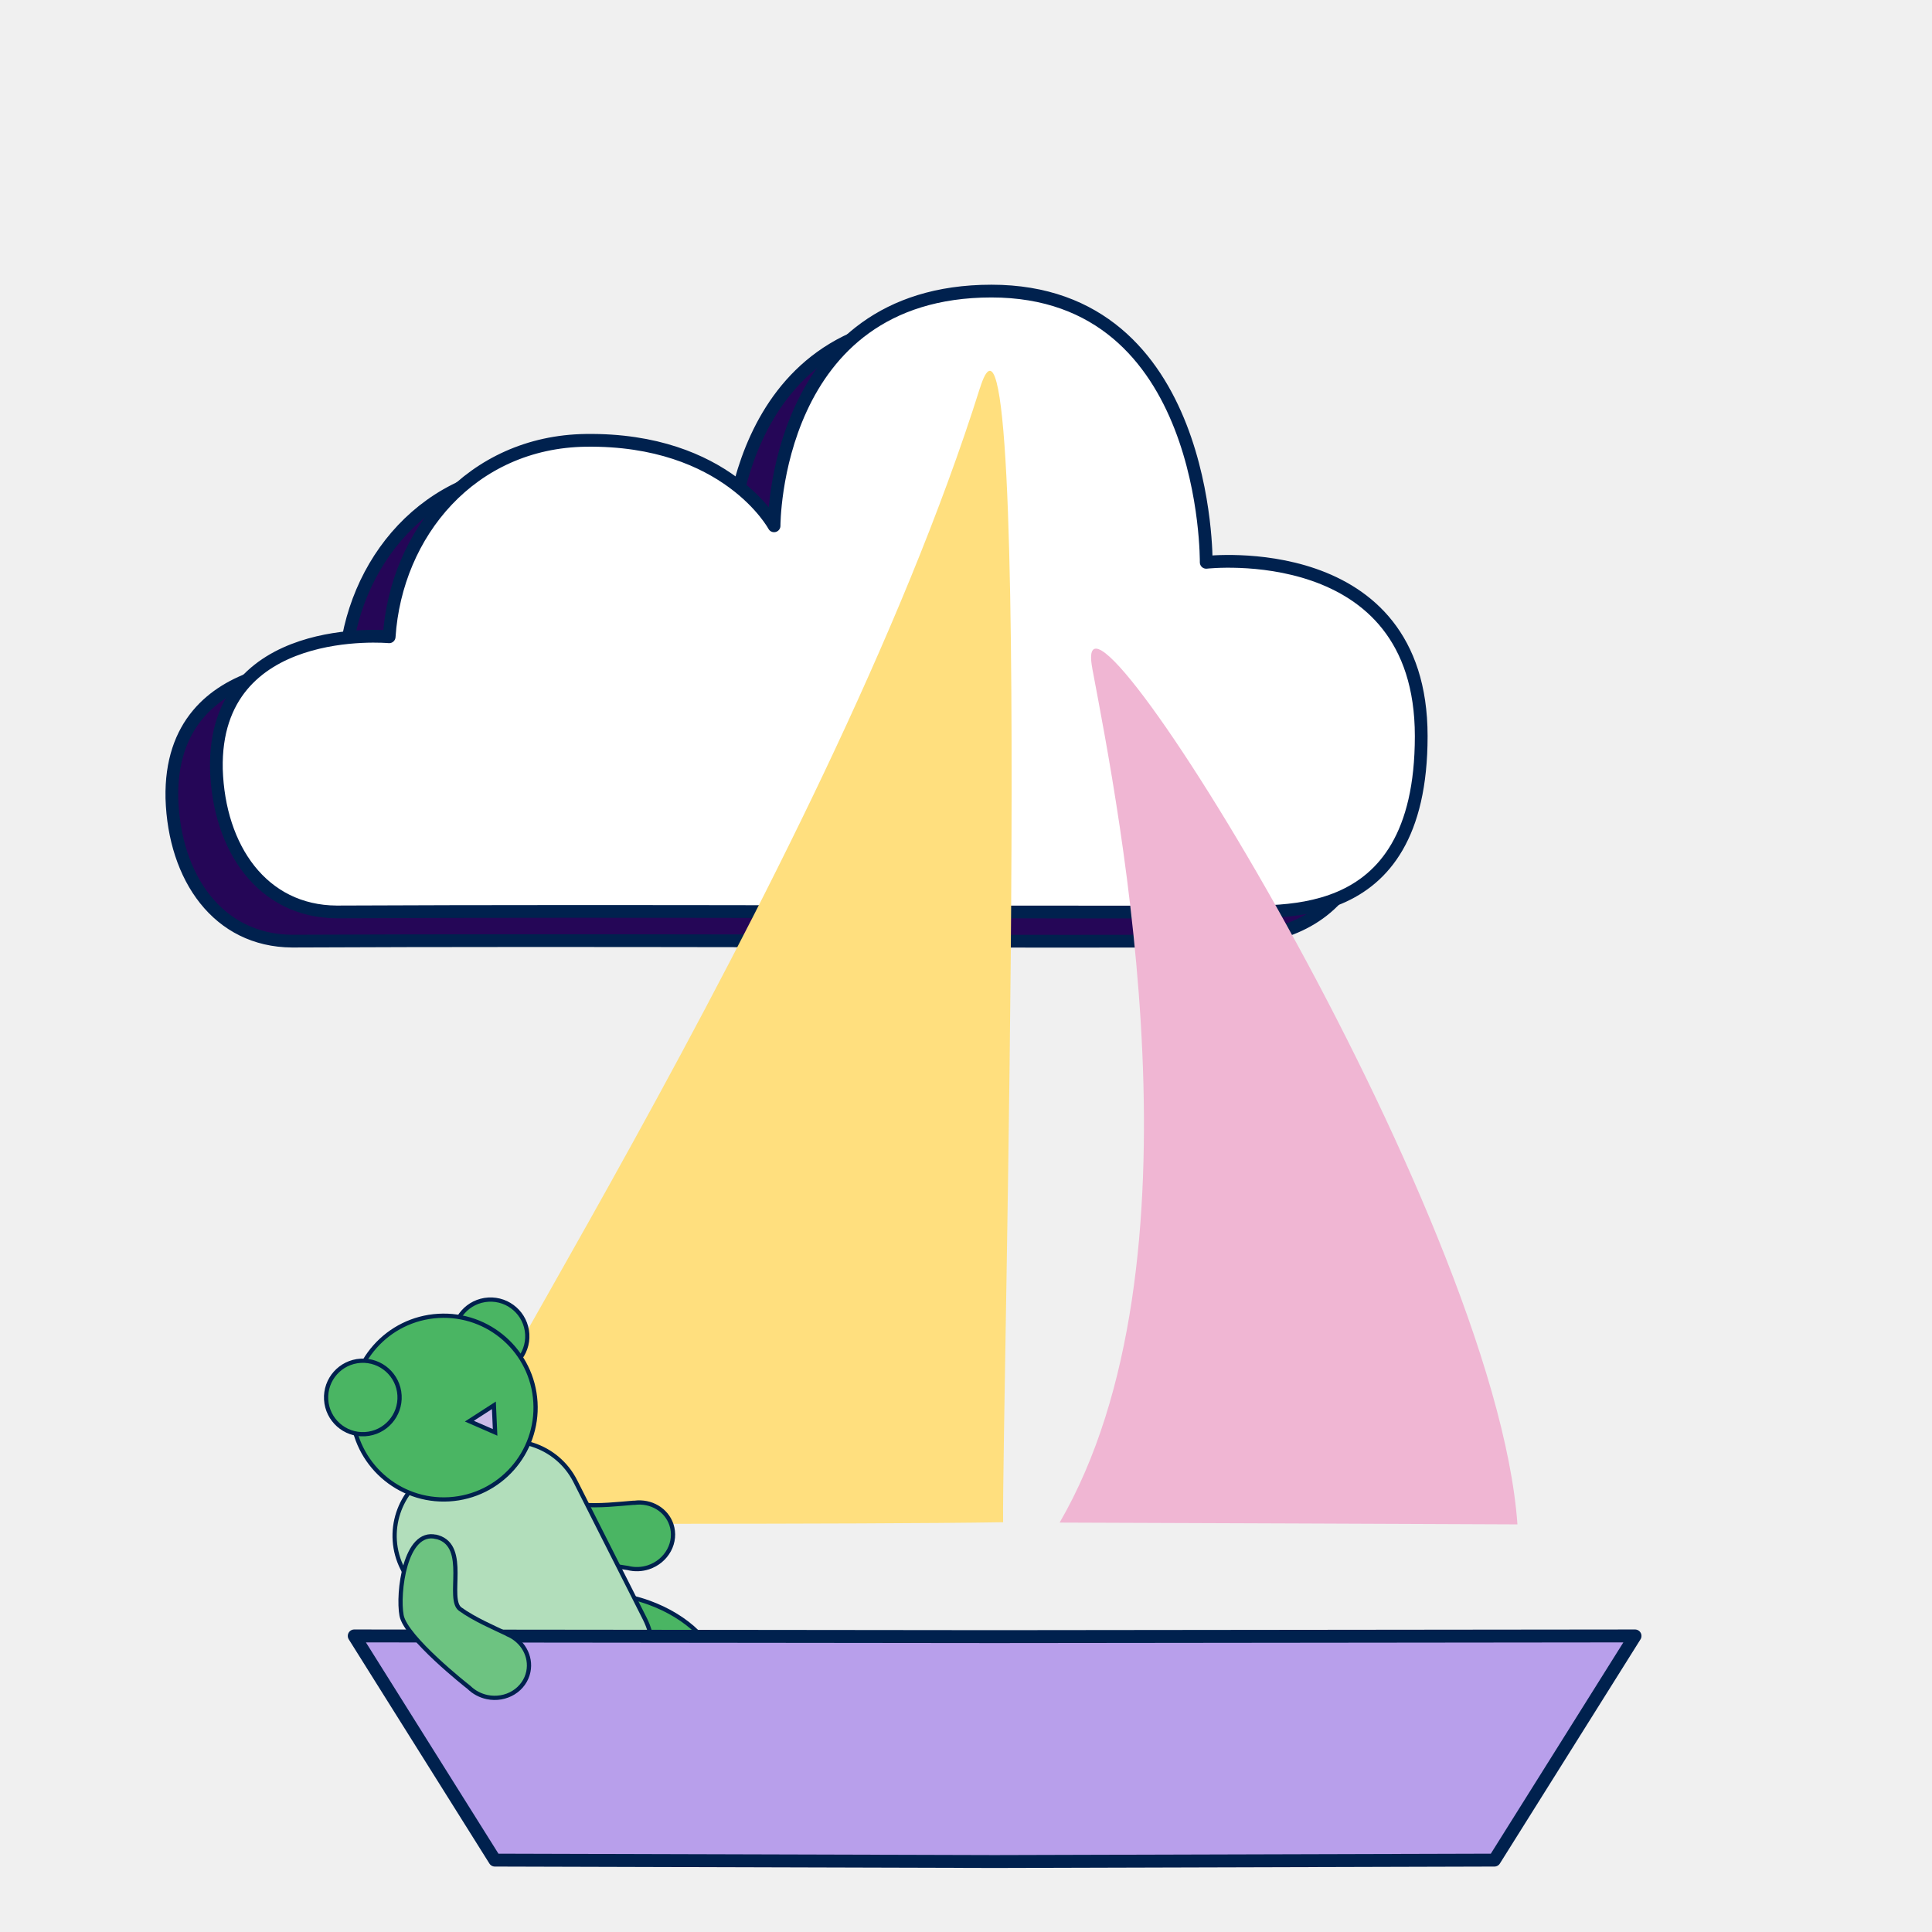
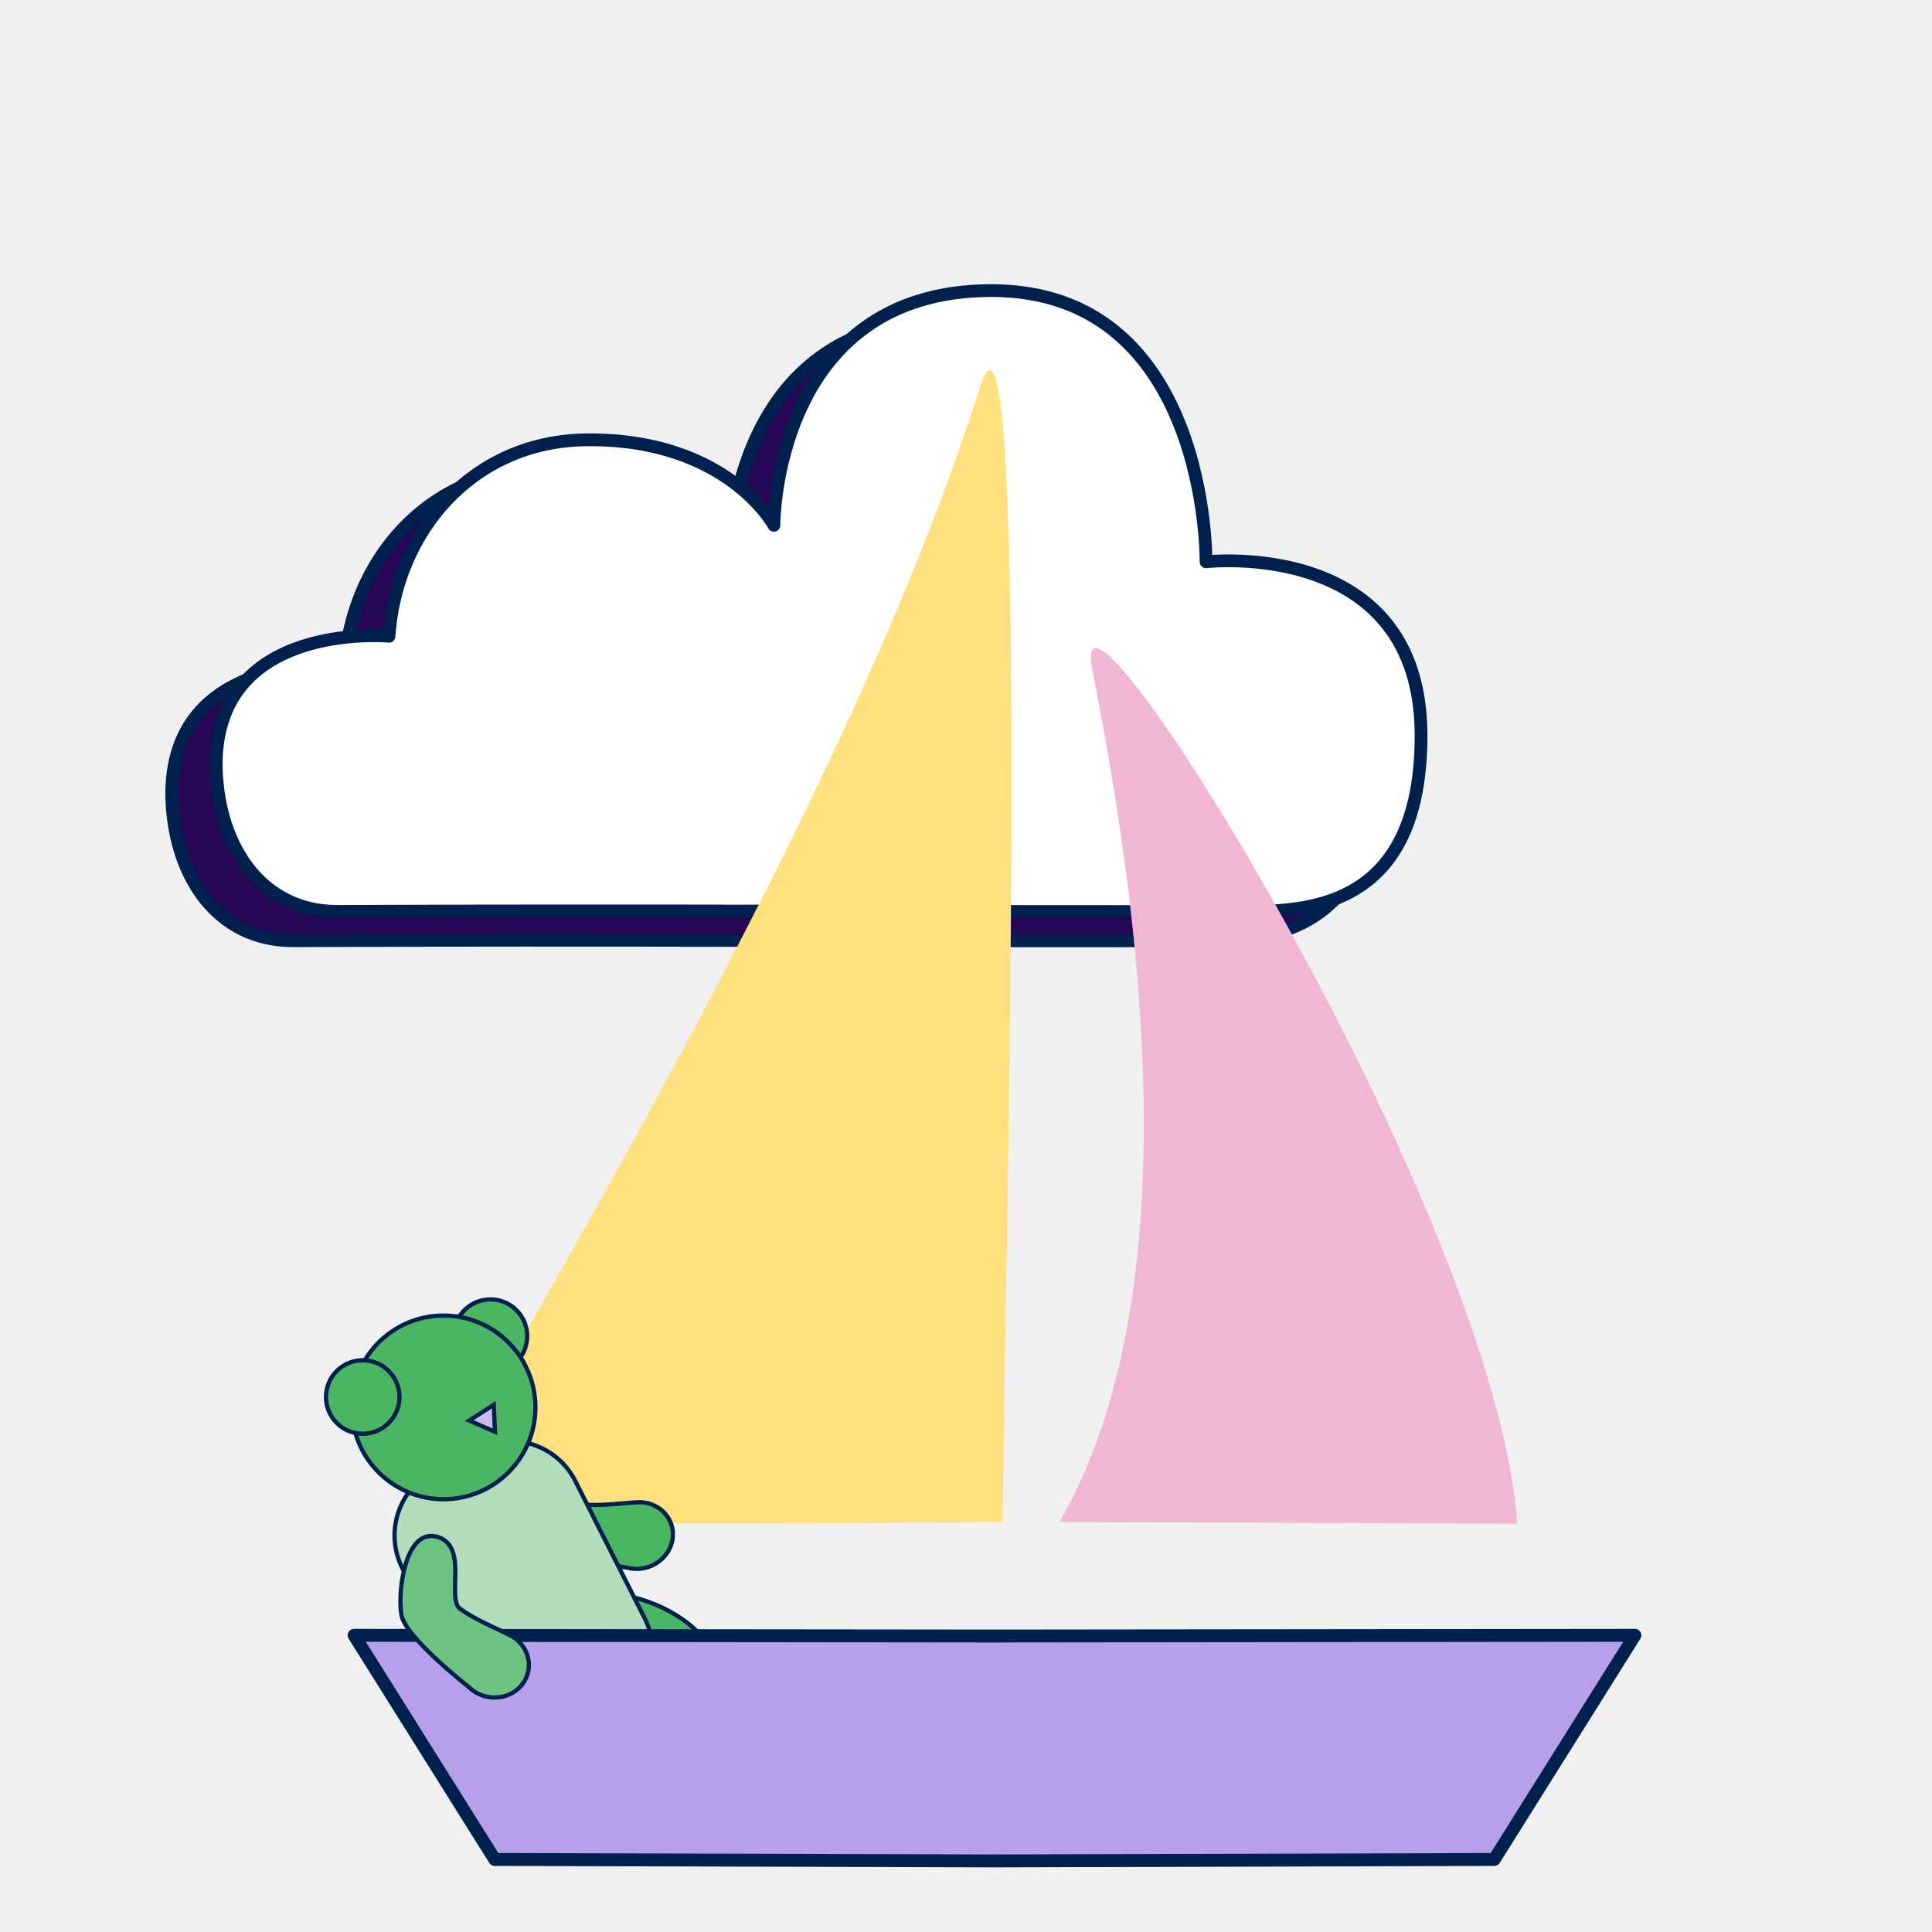
- <svg xmlns="http://www.w3.org/2000/svg" id="svg1454" version="1.1" viewBox="0 0 39.688 39.688" height="39.688mm" width="39.688mm">
-   <defs id="defs1450">
-     <filter id="filter8750-3" style="color-interpolation-filters:sRGB">
-       <feTurbulence id="feTurbulence8734-6" result="turbulence" seed="241" numOctaves="1" baseFrequency="2.585 2.57" type="fractalNoise" />
-       <feComposite id="feComposite8736-4" result="composite1" operator="in" in2="turbulence" in="SourceGraphic" />
-       <feColorMatrix id="feColorMatrix8738-7" result="color" values="1 0 0 0 0 0 1 0 0 0 0 0 1 0 0 0 0 0 9.263 -0.678 " />
-       <feFlood id="feFlood8740-9" result="flood" flood-color="rgb(255,255,255)" flood-opacity="0.376" />
-       <feMerge id="feMerge8746-7" result="merge">
-         <feMergeNode id="feMergeNode8742-2" in="flood" />
-         <feMergeNode id="feMergeNode8744-2" in="color" />
-       </feMerge>
-       <feComposite id="feComposite8748-1" result="composite2" operator="in" in2="SourceGraphic" />
-     </filter>
-   </defs>
-   <g transform="translate(-40.42362,-163.4495)" id="layer2">
-     <rect ry="0" y="163.449" x="40.424" height="39.688" width="39.688" id="rect1764" style="fill:none;fill-rule:evenodd;stroke-width:0.394;stroke-linejoin:round" />
-     <rect style="fill:none;fill-rule:evenodd;stroke-width:0.394;stroke-linejoin:round" id="rect1766" width="39.688" height="39.688" x="100.777" y="166.566" ry="0" />
-     <rect style="fill:none;fill-rule:evenodd;stroke-width:0.394;stroke-linejoin:round" id="rect1768" width="39.688" height="39.688" x="40.424" y="217.826" ry="0" />
-     <rect ry="0" y="218.391" x="100.777" height="39.688" width="39.688" id="rect1770" style="fill:none;fill-rule:evenodd;stroke:none;stroke-width:0.394;stroke-linejoin:round" />
+ <svg xmlns="http://www.w3.org/2000/svg" width="39.688mm" height="39.688mm" version="1.1" viewBox="0 0 39.688 39.688">
+   <g transform="translate(-40.424 -163.45)" fill="none">
+     <g stroke-linejoin="round" stroke-width=".394">
+       <rect x="40.424" y="163.45" width="39.688" height="39.688" ry="0" />
+       <rect x="100.78" y="166.57" width="39.688" height="39.688" ry="0" />
+       <rect x="40.424" y="217.83" width="39.688" height="39.688" ry="0" />
+     </g>
+     <rect x="100.78" y="218.39" width="39.688" height="39.688" ry="0" />
  </g>
-   <g transform="translate(-40.42362,-163.4495)" id="layer1">
-     <g transform="matrix(0.9531083,0,0,0.9531083,6.996536,119.7744)" id="g1847">
-       <rect style="display:inline;opacity:0.519;fill:none;fill-opacity:0.995;fill-rule:evenodd;stroke:none;stroke-width:0.109;stroke-linecap:round;stroke-linejoin:round;stroke-miterlimit:4;stroke-dasharray:none;stroke-opacity:1" id="rect3621" width="42.224" height="36.933" x="35.077" y="105.229" ry="0.236" />
-       <path style="fill:#c8a9fa;stroke:#00214e;stroke-width:0.19;stroke-linecap:round;stroke-linejoin:round;stroke-miterlimit:4;stroke-dasharray:none" d="M 41.908,115.801 H 72.214 V 134.131 H 41.908 Z" id="path861" />
-       <path d="m 43.351,119.133 v -1.666 0 h 27.42 v 1.666" style="fill:#ffffff;fill-opacity:1;stroke:#00214e;stroke-width:0.19;stroke-linecap:round;stroke-linejoin:round;stroke-miterlimit:4;stroke-dasharray:none" id="path863" />
-       <path d="m 70.771,119.133 v 13.331 H 43.351 V 119.133" style="fill:#f0b6d3;fill-opacity:1;stroke:#00214e;stroke-width:0.19;stroke-linecap:round;stroke-linejoin:round;stroke-miterlimit:4;stroke-dasharray:none" id="path3592" />
-       <circle r="0.343" style="fill:#3a2264;fill-opacity:1;stroke:#00214e;stroke-width:0.095;stroke-linecap:round;stroke-linejoin:round;stroke-miterlimit:4;stroke-dasharray:none" id="path1032" cx="67.647" cy="118.2" />
-       <circle r="0.343" cy="118.197" cx="68.784" id="circle1034" style="fill:#3a2264;fill-opacity:1;stroke:#00214e;stroke-width:0.095;stroke-linecap:round;stroke-linejoin:round;stroke-miterlimit:4;stroke-dasharray:none" />
-       <circle r="0.343" style="fill:#dc3545;fill-opacity:1;stroke:#00214e;stroke-width:0.095;stroke-linecap:round;stroke-linejoin:round;stroke-miterlimit:4;stroke-dasharray:none" id="circle1036" cx="69.92" cy="118.202" />
-       <path style="fill:#b2dfbc;fill-opacity:0.995;stroke:#00214e;stroke-width:0.095;stroke-linejoin:round;stroke-miterlimit:4;stroke-dasharray:none;stroke-dashoffset:0;stroke-opacity:1;stop-color:#000000" d="m 38.907,113.497 c 0,0 0.455,1.12 1.442,1.442 0,0 -1.182,0.576 -1.442,1.442 0,0 -0.334,-1.055 -1.442,-1.442 0,0 1.127,-0.364 1.442,-1.442 z" id="path2348" />
-       <rect style="fill:#250657;fill-opacity:1;fill-rule:evenodd;stroke:none;stroke-width:0.095;stroke-linecap:round;stroke-linejoin:round;stroke-miterlimit:4;stroke-dasharray:none;stroke-opacity:1" id="rect3503" width="15.07" height="9.314" x="49.232" y="121.314" ry="0.606" />
-       <rect ry="0.606" y="120.931" x="49.591" height="9.314" width="15.07" id="rect3501" style="fill:#ffffff;fill-opacity:1;fill-rule:evenodd;stroke:#000000;stroke-width:0.19;stroke-linecap:round;stroke-linejoin:round;stroke-miterlimit:4;stroke-dasharray:none;stroke-opacity:1" />
-       <text xml:space="preserve" style="font-style:normal;font-variant:normal;font-weight:bold;font-stretch:normal;font-size:2.525px;line-height:1.25;font-family:Inter;-inkscape-font-specification:'Inter Bold';letter-spacing:0px;word-spacing:0px;fill:#00214e;fill-opacity:1;stroke:none;stroke-width:0.095;stroke-miterlimit:4;stroke-dasharray:none" x="54.358" y="126.007" id="text3499">
-         <tspan id="tspan3497" style="font-style:normal;font-variant:normal;font-weight:bold;font-stretch:normal;font-family:Inter;-inkscape-font-specification:'Inter Bold';fill:#00214e;fill-opacity:1;stroke-width:0.095;stroke-miterlimit:4;stroke-dasharray:none" x="54.358" y="126.007">(^_^)</tspan>
-       </text>
-       <circle cy="121.78" cx="63.65" id="circle3505" style="fill:#dc3545;fill-opacity:1;stroke:#00214e;stroke-width:0.095;stroke-linecap:round;stroke-linejoin:round;stroke-miterlimit:4;stroke-dasharray:none" r="0.343" />
-       <path id="path3509" d="m 49.686,122.889 14.919,-1e-5" style="fill:#c8a9fa;fill-opacity:1;stroke:#00214e;stroke-width:0.19;stroke-linecap:round;stroke-linejoin:round;stroke-miterlimit:4;stroke-dasharray:none" />
-       <g transform="matrix(0.5961191,0,0,0.5961191,-52.9386,55.43522)" id="g3604">
-         <rect style="fill:none;fill-opacity:1;fill-rule:evenodd;stroke:#00214e;stroke-width:0.265;stroke-linecap:round;stroke-linejoin:round;stroke-miterlimit:4;stroke-dasharray:none;stroke-opacity:1" id="rect3487" width="6.464" height="2.155" x="176.438" y="121.867" ry="0.853" />
-         <text xml:space="preserve" style="font-style:normal;font-variant:normal;font-weight:normal;font-stretch:normal;font-size:1.882px;line-height:1.25;font-family:Inter;-inkscape-font-specification:Inter;letter-spacing:0px;word-spacing:0px;white-space:pre;inline-size:0;fill:#250657;fill-opacity:1;stroke:none;stroke-width:0.132;stroke-miterlimit:4;stroke-dasharray:none" x="179.064" y="123.316" id="text3513">
-           <tspan id="tspan3511" style="font-style:normal;font-variant:normal;font-weight:800;font-stretch:normal;font-size:1.882px;font-family:Inter;-inkscape-font-specification:'Inter Ultra-Bold';fill:#250657;stroke-width:0.132;stroke-miterlimit:4;stroke-dasharray:none" x="179.064" y="123.316">y</tspan>
-         </text>
+   <g transform="translate(-40.424 -163.45)">
+     <g transform="matrix(1.0002 0 0 1.0002 .24024 -1.4463)">
+       <rect x="39.161" y="166.17" width="42.224" height="36.933" ry=".236" fill="none" opacity=".519" />
+       <g transform="matrix(.98788 0 0 .98788 61.919 -32.428)" stroke="#00214e" stroke-linecap="round" stroke-linejoin="round" stroke-width=".265">
+         <path d="m2.361 219.27c1.141-0.047 4.248 0.473 4.248-3.655 0-4.129-4.47-3.613-4.47-3.613 0-1e-3 0.064-5.64-4.466-5.639-4.531 2e-3 -4.518 4.88-4.518 4.88s-0.975-1.816-3.912-1.777c-2.382 0.032-3.947 1.931-4.09 4.084-8.25e-4 -1e-4 -3.658-0.342-3.592 2.752 0.051 1.649 0.958 2.958 2.499 2.968 6.335-0.029 12.856 0.012 18.301 2.3e-4z" fill="#250657" />
+         <path d="m3.286 218.66c1.141-0.047 4.248 0.473 4.248-3.655 0-4.129-4.47-3.613-4.47-3.613 0-1e-3 0.064-5.64-4.466-5.639-4.531 2e-3 -4.518 4.88-4.518 4.88s-0.975-1.816-3.912-1.777c-2.382 0.032-3.947 1.931-4.09 4.084-8.25e-4 -1e-4 -3.658-0.342-3.592 2.752 0.051 1.649 0.958 2.958 2.499 2.968 6.335-0.029 12.856 0.012 18.301 2.3e-4z" fill="#fff" />
      </g>
-       <g transform="matrix(0.5963435,0,0,0.5849856,-51.80277,56.82379)" id="g3609">
-         <rect ry="0.853" y="121.803" x="184.708" height="2.155" width="6.464" id="rect3489" style="fill:none;fill-opacity:1;fill-rule:evenodd;stroke:#00214e;stroke-width:0.265;stroke-linecap:round;stroke-linejoin:round;stroke-miterlimit:4;stroke-dasharray:none;stroke-opacity:1" />
-         <text id="text3580" y="123.316" x="187.595" style="font-style:normal;font-variant:normal;font-weight:normal;font-stretch:normal;font-size:1.882px;line-height:1.25;font-family:Inter;-inkscape-font-specification:Inter;letter-spacing:0px;word-spacing:0px;white-space:pre;inline-size:0;fill:#250657;fill-opacity:1;stroke:none;stroke-width:0.132;stroke-miterlimit:4;stroke-dasharray:none" xml:space="preserve">
-           <tspan y="123.316" x="187.595" style="font-style:normal;font-variant:normal;font-weight:800;font-stretch:normal;font-size:1.882px;font-family:Inter;-inkscape-font-specification:'Inter Ultra-Bold';fill:#250657;stroke-width:0.132;stroke-miterlimit:4;stroke-dasharray:none" id="tspan3578">n</tspan>
-         </text>
+       <g>
+         <path d="m60.3 172.82c-3.178 10.108-12.01 23.34-11.309 23.332 0.701-8e-3 8.907 0.012 11.784-0.035-0.026-2.334 0.642-26.847-0.474-23.297z" fill="#ffdf7e" fill-rule="evenodd" />
+         <g stroke="#00214e" stroke-width=".087">
+           <path d="m50.94 194.72c0.01-3e-3 0.02-6e-3 0.031-8e-3 0.648-0.15 0.788 1.011 1.137 1.048 0.349 0.037 0.8-0.016 1.076-0.038 0.006-5.2e-4 0.012-4e-5 0.018 8e-4a0.681 0.723 71.624 0 1 0.761 0.449 0.681 0.723 71.624 0 1-0.471 0.875 0.681 0.723 71.624 0 1-0.424 0.015c-0.044-6e-3 -1.634-0.236-1.936-0.587-0.301-0.351-0.824-1.565-0.191-1.754z" fill="#4ab563" stop-color="#000000" stroke-linecap="round" />
+           <path d="m52.109 197.63a1.843 1.075 19.935 0 1 1.393 0.136 1.843 1.075 19.935 0 1 1.403 1.371 0.868 1.713 8.441 0 1-0.003 1.255 0.868 1.713 8.441 0 1-0.178 0.58 1.062 0.559 11.267 0 1 0.794 0.779 1.062 0.559 11.267 0 1-1.236 0.266 1.062 0.559 11.267 0 1-0.608-0.289 0.868 1.713 8.441 0 1-0.451-1.815 1.843 1.075 19.935 0 1-0.454-0.127 1.843 1.075 19.935 0 1-1.367-1.639 1.843 1.075 19.935 0 1 0.706-0.518z" fill="#4ab563" stop-color="#000000" />
+           <rect transform="matrix(-.89249 .45107 .45105 .8925 0 0)" x="41.679" y="196.24" width="3.978" height="6.156" ry="1.496" fill="#b2debb" stop-color="#000000" />
+         </g>
      </g>
-       <g style="stroke-width:0.09;stroke-miterlimit:4;stroke-dasharray:none" transform="matrix(1.019855,-0.2732693,0.2732693,1.019855,-172.5865,36.32423)" id="g3588">
-         <path style="fill:#250657;fill-opacity:1;fill-rule:evenodd;stroke:#00214e;stroke-width:0.09;stroke-linecap:round;stroke-linejoin:round;stroke-miterlimit:4;stroke-dasharray:none;stroke-opacity:1" d="m 194.687,139.736 v 4.803 l 0.983,-0.873 0.263,1.295 0.538,-0.182 -0.226,-1.352 1.351,-0.186 z" id="path3582" />
-         <path id="path3584" d="m 194.401,139.813 v 4.803 l 0.983,-0.873 0.263,1.295 0.538,-0.182 -0.226,-1.352 1.351,-0.186 z" style="fill:#ffffff;fill-opacity:1;fill-rule:evenodd;stroke:#00214e;stroke-width:0.09;stroke-linecap:round;stroke-linejoin:round;stroke-miterlimit:4;stroke-dasharray:none;stroke-opacity:1" />
+       <g fill="#4ab563" stroke="#00214e" stroke-linecap="round" stroke-width=".087">
+         <path d="m49.495 192.35a0.755 0.755 0 0 0 0.798 0.709 0.755 0.755 0 0 0 0.709-0.798 0.755 0.755 0 0 0-0.798-0.709 0.755 0.755 0 0 0-0.709 0.798" stop-color="#000000" />
+         <path d="m47.403 193.88a1.887 1.887 0 0 0 1.994 1.772 1.887 1.887 0 0 0 1.772-1.994 1.887 1.887 0 0 0-1.994-1.772 1.887 1.887 0 0 0-1.772 1.994" stop-color="#000000" />
+         <path d="m46.872 193.6a0.755 0.755 0 0 0 0.798 0.709 0.755 0.755 0 0 0 0.709-0.798 0.755 0.755 0 0 0-0.798-0.709 0.755 0.755 0 0 0-0.709 0.798" stop-color="#000000" />
      </g>
-       <path id="path3590" d="m 43.351,119.166 27.42,-1e-5" style="fill:#c8a9fa;fill-opacity:1;stroke:#00214e;stroke-width:0.19;stroke-linecap:round;stroke-linejoin:round;stroke-miterlimit:4;stroke-dasharray:none" />
-       <path id="path2346" d="m 40.147,120.664 c 0,0 1.73,2.427 4.28,2.638 0,0 -2.508,2.055 -2.638,4.28 0,0 -1.403,-2.341 -4.28,-2.638 0,0 2.496,-1.516 2.638,-4.28 z" style="fill:#ffdf7e;fill-opacity:1;stroke:#00214e;stroke-width:0.095;stroke-linejoin:round;stroke-miterlimit:4;stroke-dasharray:none;stroke-dashoffset:0;stroke-opacity:1;stop-color:#000000" />
-       <path style="fill:#ffdf7e;fill-opacity:1;stroke:#00214e;stroke-width:0.095;stroke-linejoin:round;stroke-miterlimit:4;stroke-dasharray:none;stroke-dashoffset:0;stroke-opacity:1;stop-color:#000000" d="m 72.831,128.095 c 0,0 -0.122,2.497 1.448,3.961 0,0 -2.719,0.051 -3.961,1.448 0,0 0.292,-2.271 -1.448,-3.961 0,0 2.431,0.299 3.961,-1.448 z" id="path3595" />
-       <path id="path3597" d="m 74.95,125.062 c 0,0 0.455,1.12 1.442,1.442 0,0 -1.182,0.576 -1.442,1.442 0,0 -0.334,-1.055 -1.442,-1.442 0,0 1.127,-0.364 1.442,-1.442 z" style="fill:#b2dfbc;fill-opacity:0.995;stroke:#00214e;stroke-width:0.095;stroke-linejoin:round;stroke-miterlimit:4;stroke-dasharray:none;stroke-dashoffset:0;stroke-opacity:1;stop-color:#000000" />
-       <path id="path3599" d="m 36.297,119.15 c 0,0 0.656,0.774 1.527,0.773 0,0 -0.792,0.769 -0.773,1.527 0,0 -0.543,-0.754 -1.527,-0.773 0,0 0.803,-0.585 0.773,-1.527 z" style="fill:#f0b6d3;fill-opacity:0.995;stroke:#00214e;stroke-width:0.095;stroke-linejoin:round;stroke-miterlimit:4;stroke-dasharray:none;stroke-dashoffset:0;stroke-opacity:1;stop-color:#000000" />
-     </g>
-     <g transform="matrix(0.9436323,0,0,0.9436323,-31.14591,136.9435)" id="g1797">
-       <rect style="display:inline;opacity:0.519;fill:none;fill-opacity:0.995;fill-rule:evenodd;stroke:none;stroke-width:0.109;stroke-linecap:round;stroke-linejoin:round;stroke-miterlimit:4;stroke-dasharray:none;stroke-opacity:1" id="rect3617" width="42.224" height="36.933" x="139.459" y="33.955" ry="0.236" />
-       <path style="fill:#febc85;fill-opacity:1;stroke:none;stroke-width:0.174;stroke-linejoin:round;stroke-miterlimit:4;stroke-dasharray:none;stop-color:#000000" d="m 155.96,47.078 -14.276,8.242 14.276,8.242 14.276,-8.242 z" id="path2406" />
-       <path transform="matrix(0.1648431,0,0,0.1648431,103.2964,-5.628951)" style="fill:#edccea;fill-opacity:0.466;stroke:none;stroke-width:0.529;stroke-linejoin:round;filter:url(#filter8750-3);stop-color:#000000" d="m 319.475,269.737 -86.603,100 86.603,50 z" id="path2408-2" />
-       <path style="fill:#deaaff;fill-opacity:0.453;stroke:none;stroke-width:0.087;stroke-linejoin:round;stop-color:#000000" d="m 155.96,38.835 14.276,16.484 -14.276,8.242 z" id="path2410-1" />
-       <path style="fill:none;fill-opacity:1;stroke:#2a4269;stroke-width:0.174;stroke-linejoin:round;stroke-miterlimit:4;stroke-dasharray:none;stroke-opacity:1;stop-color:#000000" d="M 155.96,38.835 141.684,55.32" id="path2432" />
-       <path style="fill:none;fill-opacity:1;stroke:#1b3661;stroke-width:0.174;stroke-linejoin:round;stroke-miterlimit:4;stroke-dasharray:none;stroke-opacity:1;stop-color:#000000" d="m 155.96,38.835 14.276,16.484" id="path2436" />
-       <path style="fill:#281845;fill-opacity:1;stroke:#00214e;stroke-width:0.175;stroke-linejoin:round;stroke-miterlimit:4;stroke-dasharray:none;stroke-opacity:1;stop-color:#000000" d="m 141.684,55.32 14.336,8.17" id="path2438" />
-       <path id="path2442" d="m 155.96,47.078 14.276,8.242" style="fill:none;fill-opacity:1;stroke:#00214e;stroke-width:0.174;stroke-linejoin:round;stroke-miterlimit:4;stroke-dasharray:none;stroke-opacity:0.514;stop-color:#000000" />
-       <path id="path2446" d="m 155.96,47.078 -14.276,8.242" style="fill:none;fill-opacity:1;stroke:#746785;stroke-width:0.174;stroke-linejoin:round;stroke-miterlimit:4;stroke-dasharray:none;stroke-opacity:0.497;stop-color:#000000" />
-       <path id="path7937" d="m 170.303,55.357 -14.336,8.17" style="fill:#281845;fill-opacity:1;stroke:#00214e;stroke-width:0.175;stroke-linejoin:round;stroke-miterlimit:4;stroke-dasharray:none;stroke-opacity:1;stop-color:#000000" />
-       <path style="fill:#00214e;fill-opacity:1;stroke:#00214e;stroke-width:0.174;stroke-linejoin:round;stroke-miterlimit:4;stroke-dasharray:none;stroke-opacity:1;stop-color:#000000" d="m 155.96,38.835 0.109,24.726" id="path2448" />
-       <g transform="matrix(0.1890653,0,0,0.1648431,138.8181,30.92989)" id="g1184-5">
-         <path style="opacity:1;fill:#af83f8;stroke:none;stroke-width:2.646;stroke-linejoin:round;stroke-miterlimit:4;stroke-dasharray:none;stroke-opacity:1;stop-color:#000000" d="m 226.062,229.075 -103.866,-98.911 103.923,50 0.115,41.508 z" id="path1163-6" />
-         <path style="opacity:1;fill:#e77681;stroke:none;stroke-width:2.646;stroke-linejoin:round;stroke-miterlimit:4;stroke-dasharray:none;stroke-opacity:1;stop-color:#000000" d="m 122.195,130.163 103.964,57.066 -0.041,-7.066 z" id="path1165-5" />
-         <path style="opacity:1;fill:#b2dfbc;fill-opacity:1;stroke:none;stroke-width:2.646;stroke-linejoin:round;stroke-miterlimit:4;stroke-dasharray:none;stroke-opacity:1;stop-color:#000000" d="m 123.997,131.49 102.157,67.442 c -0.048,3.719 0.002,7.145 0.002,7.145 z" id="path1167-0" />
-         <path style="opacity:1;fill:#9296f6;fill-opacity:1;stroke:none;stroke-width:2.646;stroke-linejoin:round;stroke-miterlimit:4;stroke-dasharray:none;stroke-opacity:1;stop-color:#000000" d="m 122.919,130.755 103.199,89.409 0.058,-6.707 z" id="path1169-0" />
-         <path style="opacity:1;fill:#febc85;stroke:none;stroke-width:2.646;stroke-linejoin:round;stroke-miterlimit:4;stroke-dasharray:none;stroke-opacity:1;stop-color:#000000" d="M 226.192,186.76 123.408,130.639 226.153,193.633 Z" id="path1171-3" />
-         <path style="opacity:1;fill:#ffe9a6;stroke:none;stroke-width:2.646;stroke-linejoin:round;stroke-miterlimit:4;stroke-dasharray:none;stroke-opacity:1;stop-color:#000000" d="m 126.679,132.635 99.474,67.369 0.036,-6.44 z" id="path1173-4" />
-         <path style="opacity:1;fill:#a8cbfe;stroke:none;stroke-width:2.646;stroke-linejoin:round;stroke-miterlimit:4;stroke-dasharray:none;stroke-opacity:1;stop-color:#000000" d="m 122.485,130.279 103.666,75.672 0.017,7.481 z" id="path1175-6" />
+       <g>
+         <g stroke="#00214e">
+           <path d="m50.527 198.98a1.843 1.075 11.942 0 1 1.399-0.059 1.843 1.075 11.942 0 1 1.58 1.163 0.868 1.713 0.448 0 1 0.172 1.243 0.868 1.713 0.448 0 1-0.096 0.599 1.062 0.559 3.274 0 1 0.895 0.661 1.062 0.559 3.274 0 1-1.187 0.435 1.062 0.559 3.274 0 1-0.642-0.201 0.868 1.713 0.448 0 1-0.699-1.734 1.843 1.075 11.942 0 1-0.468-0.062 1.843 1.075 11.942 0 1-1.581-1.433 1.843 1.075 11.942 0 1 0.627-0.611z" fill="#6dc381" stop-color="#000000" stroke-width=".087" />
+           <path d="m50.342 194.27-0.025-0.556-0.504 0.325z" fill="#cbbbe9" stop-color="#000000" stroke-width=".087" />
+           <path d="m47.449 198.45 2.888 4.604 10.264 0.029 10.264-0.029 2.888-4.604-13.153 0.014z" fill="#b89feb" fill-rule="evenodd" stroke-linecap="round" stroke-linejoin="round" stroke-width=".265" />
+           <path d="m49.134 196.42c0.01 2e-3 0.021 5e-3 0.031 9e-3 0.637 0.194 0.177 1.269 0.46 1.476 0.283 0.206 0.701 0.386 0.951 0.505 0.006 3e-3 0.01 6e-3 0.015 0.01a0.723 0.681 11.624 0 1 0.434 0.77 0.723 0.681 11.624 0 1-0.846 0.522 0.723 0.681 11.624 0 1-0.375-0.2c-0.036-0.027-1.297-1.021-1.383-1.476-0.085-0.455 0.069-1.768 0.711-1.614z" fill="#6dc381" stop-color="#000000" stroke-linecap="round" stroke-width=".087" />
+         </g>
+         <path d="m62.607 178.58c-0.558-2.971 8.278 11.15 8.731 17.58 0 0-8.476-0.036-9.402-0.037 3.078-5.306 1.228-14.573 0.67-17.544z" fill="#f0b6d3" fill-rule="evenodd" />
      </g>
-       <path id="path7268" d="m 162.176,52.506 19.484,8.109 -0.127,8.119 z" style="fill:none;fill-opacity:1;fill-rule:evenodd;stroke:#00214e;stroke-width:0.175;stroke-linecap:round;stroke-linejoin:round;stroke-miterlimit:4;stroke-dasharray:none;stroke-opacity:1" />
-     </g>
-     <g transform="matrix(1.000241,0,0,1.000241,0.2402382,-1.446288)" id="g1940">
-       <rect ry="0.236" y="166.171" x="39.161" height="36.933" width="42.224" id="rect3615" style="display:inline;opacity:0.519;fill:none;fill-opacity:0.995;fill-rule:evenodd;stroke:none;stroke-width:0.109;stroke-linecap:round;stroke-linejoin:round;stroke-miterlimit:4;stroke-dasharray:none;stroke-opacity:1" />
-       <g transform="matrix(0.9878786,0,0,0.9878786,61.91941,-32.42776)" id="g7984">
-         <path style="fill:#250657;fill-opacity:1;stroke:#00214e;stroke-width:0.265;stroke-linecap:round;stroke-linejoin:round;stroke-miterlimit:4;stroke-dasharray:none;stroke-opacity:1" d="m 2.361,219.27 c 1.141,-0.047 4.248,0.473 4.248,-3.655 v 0 c 0,-4.129 -4.47,-3.613 -4.47,-3.613 v 0 c 0,-0.001 0.064,-5.64 -4.466,-5.639 v 0 c -4.531,0.002 -4.518,4.88 -4.518,4.88 v 0 c 0,0 -0.975,-1.816 -3.912,-1.777 -2.382,0.032 -3.947,1.931 -4.09,4.084 v 0 c -8.25e-4,-1e-4 -3.658,-0.342 -3.592,2.752 0.051,1.649 0.958,2.958 2.499,2.968 6.335,-0.029 12.856,0.012 18.301,2.3e-4 z" id="path7980" />
-         <path id="path2349" d="m 3.286,218.663 c 1.141,-0.047 4.248,0.473 4.248,-3.655 v 0 c 0,-4.129 -4.47,-3.613 -4.47,-3.613 v 0 c 0,-0.001 0.064,-5.64 -4.466,-5.639 v 0 c -4.531,0.002 -4.518,4.88 -4.518,4.88 v 0 c 0,0 -0.975,-1.816 -3.912,-1.777 -2.382,0.032 -3.947,1.931 -4.09,4.084 v 0 c -8.25e-4,-1e-4 -3.658,-0.342 -3.592,2.752 0.051,1.649 0.958,2.958 2.499,2.968 6.335,-0.029 12.856,0.012 18.301,2.3e-4 z" style="fill:#ffffff;fill-opacity:1;stroke:#00214e;stroke-width:0.265;stroke-linecap:round;stroke-linejoin:round;stroke-miterlimit:4;stroke-dasharray:none;stroke-opacity:1" />
-       </g>
-       <path id="path7907" d="m 60.3,172.822 c -3.178,10.108 -12.01,23.34 -11.309,23.332 0.701,-0.008 8.907,0.012 11.784,-0.035 -0.026,-2.334 0.642,-26.847 -0.474,-23.297 z" style="fill:#ffdf7e;fill-opacity:1;fill-rule:evenodd;stroke:none;stroke-width:0.116;stroke-linecap:round;stroke-linejoin:round;stroke-miterlimit:4;stroke-dasharray:none;stroke-opacity:1" />
-       <path d="m 50.94,194.717 c 0.01,-0.003 0.02,-0.006 0.031,-0.008 0.648,-0.15 0.788,1.011 1.137,1.048 0.349,0.037 0.8,-0.016 1.076,-0.038 0.006,-5.2e-4 0.012,-4e-5 0.018,8e-4 a 0.681,0.723 71.624 0 1 0.761,0.449 0.681,0.723 71.624 0 1 -0.471,0.875 0.681,0.723 71.624 0 1 -0.424,0.015 c -0.044,-0.006 -1.634,-0.236 -1.936,-0.587 -0.301,-0.351 -0.824,-1.565 -0.191,-1.754 z" style="fill:#4ab563;fill-opacity:1;stroke:#00214e;stroke-width:0.087;stroke-linecap:round;stroke-miterlimit:4;stroke-dasharray:none;stroke-opacity:1;stop-color:#000000" id="path8859" />
-       <path style="fill:#4ab563;fill-opacity:1;stroke:#00214e;stroke-width:0.087;stroke-linecap:butt;stroke-miterlimit:4;stroke-dasharray:none;stroke-opacity:1;stop-color:#000000" d="m 52.109,197.634 a 1.843,1.075 19.935 0 1 1.393,0.136 1.843,1.075 19.935 0 1 1.403,1.371 0.868,1.713 8.441 0 1 -0.003,1.255 0.868,1.713 8.441 0 1 -0.178,0.58 1.062,0.559 11.267 0 1 0.794,0.779 1.062,0.559 11.267 0 1 -1.236,0.266 1.062,0.559 11.267 0 1 -0.608,-0.289 0.868,1.713 8.441 0 1 -0.451,-1.815 1.843,1.075 19.935 0 1 -0.454,-0.127 1.843,1.075 19.935 0 1 -1.366,-1.639 1.843,1.075 19.935 0 1 0.706,-0.518 z" id="path8861" />
-       <rect style="fill:#b2debb;fill-opacity:1;stroke:#00214e;stroke-width:0.087;stroke-linecap:butt;stroke-miterlimit:4;stroke-dasharray:none;stroke-opacity:1;stop-color:#000000" id="rect8863" width="3.978" height="6.156" x="41.679" y="196.237" ry="1.496" transform="matrix(-0.8924864,0.4510742,0.4510498,0.8924988,0,0)" />
-       <path style="fill:#4ab563;fill-opacity:1;stroke:#00214e;stroke-width:0.087;stroke-linecap:round;stroke-miterlimit:4;stroke-dasharray:none;stroke-opacity:1;stop-color:#000000" d="m 49.495,192.345 a 0.755,0.755 0 0 0 0.798,0.709 0.755,0.755 0 0 0 0.709,-0.798 0.755,0.755 0 0 0 -0.798,-0.709 0.755,0.755 0 0 0 -0.709,0.798" id="path8865" />
-       <path style="fill:#4ab563;fill-opacity:1;stroke:#00214e;stroke-width:0.087;stroke-linecap:round;stroke-miterlimit:4;stroke-dasharray:none;stroke-opacity:1;stop-color:#000000" d="m 47.403,193.876 a 1.887,1.887 0 0 0 1.995,1.772 1.887,1.887 0 0 0 1.772,-1.995 1.887,1.887 0 0 0 -1.995,-1.772 1.887,1.887 0 0 0 -1.772,1.995" id="path8867" />
-       <path style="fill:#4ab563;fill-opacity:1;stroke:#00214e;stroke-width:0.087;stroke-linecap:round;stroke-miterlimit:4;stroke-dasharray:none;stroke-opacity:1;stop-color:#000000" d="m 46.872,193.601 a 0.755,0.755 0 0 0 0.798,0.709 0.755,0.755 0 0 0 0.709,-0.798 0.755,0.755 0 0 0 -0.798,-0.709 0.755,0.755 0 0 0 -0.709,0.798" id="path8869" />
-       <path id="path8871" style="fill:#6dc381;fill-opacity:1;stroke:#00214e;stroke-width:0.087;stroke-linecap:butt;stroke-miterlimit:4;stroke-dasharray:none;stroke-opacity:1;stop-color:#000000" d="m 50.527,198.977 a 1.843,1.075 11.942 0 1 1.399,-0.059 1.843,1.075 11.942 0 1 1.58,1.163 0.868,1.713 0.448 0 1 0.172,1.243 0.868,1.713 0.448 0 1 -0.096,0.599 1.062,0.559 3.274 0 1 0.895,0.661 1.062,0.559 3.274 0 1 -1.187,0.435 1.062,0.559 3.274 0 1 -0.642,-0.201 0.868,1.713 0.448 0 1 -0.699,-1.734 1.843,1.075 11.942 0 1 -0.468,-0.062 1.843,1.075 11.942 0 1 -1.581,-1.433 1.843,1.075 11.942 0 1 0.627,-0.611 z" />
-       <path style="fill:#cbbbe9;fill-opacity:1;stroke:#00214e;stroke-width:0.087;stroke-linecap:butt;stroke-miterlimit:4;stroke-dasharray:none;stroke-opacity:1;stop-color:#000000" d="m 50.342,194.274 -0.025,-0.556 -0.504,0.325 z" id="path8873" />
-       <path d="m 47.449,198.454 2.888,4.604 10.264,0.029 10.264,-0.029 2.888,-4.604 -13.153,0.014 z" style="fill:#b89feb;fill-opacity:1;fill-rule:evenodd;stroke:#00214e;stroke-width:0.265;stroke-linecap:round;stroke-linejoin:round;stroke-miterlimit:4;stroke-dasharray:none;stroke-opacity:1" id="path7913" />
-       <path id="path8875" style="fill:#6dc381;fill-opacity:1;stroke:#00214e;stroke-width:0.087;stroke-linecap:round;stroke-miterlimit:4;stroke-dasharray:none;stroke-opacity:1;stop-color:#000000" d="m 49.134,196.418 c 0.01,0.002 0.021,0.005 0.031,0.009 0.637,0.194 0.177,1.269 0.46,1.476 0.283,0.206 0.701,0.386 0.951,0.505 0.006,0.003 0.01,0.006 0.015,0.01 a 0.723,0.681 11.624 0 1 0.434,0.77 0.723,0.681 11.624 0 1 -0.846,0.522 0.723,0.681 11.624 0 1 -0.375,-0.2 c -0.036,-0.027 -1.297,-1.021 -1.383,-1.476 -0.085,-0.455 0.069,-1.768 0.711,-1.614 z" />
-       <path id="path7909" d="m 62.607,178.583 c -0.558,-2.971 8.278,11.15 8.731,17.58 0,0 -8.476,-0.036 -9.402,-0.037 3.078,-5.305 1.228,-14.573 0.67,-17.544 z" style="fill:#f0b6d3;fill-opacity:1;fill-rule:evenodd;stroke:none;stroke-width:0.1;stroke-linecap:round;stroke-linejoin:round;stroke-miterlimit:4;stroke-dasharray:none;stroke-opacity:1" />
-     </g>
-     <g transform="matrix(1.066849,0,0,1.066849,-8.04295,-16.91046)" id="g1986">
-       <path id="path7858" d="m 120.42,231.804 c 1.393,-1.092 -5.682,0.712 -5.675,4.039 0.007,3.326 3.268,2.428 3.965,1.158 1.324,-2.411 -0.695,-3.313 1.71,-5.197 z" style="fill:#a8cbfe;fill-opacity:1;fill-rule:evenodd;stroke:none;stroke-width:0.123;stroke-linecap:round;stroke-linejoin:round;stroke-miterlimit:4;stroke-dasharray:none;stroke-opacity:1" />
-       <path id="ellipse5185" style="fill:#f2b6bc;fill-opacity:1;stroke:#00214e;stroke-width:0.12;stroke-linecap:round;stroke-linejoin:round;stroke-miterlimit:4;stroke-dasharray:none;stroke-opacity:1" d="m 109.524,248.082 1.557,5.812 a 3.145,0.936 0 0 0 -0.005,0.042 3.145,0.936 0 0 0 3.145,0.936 3.145,0.936 0 0 0 3.145,-0.936 h 2.5e-4 l 1.569,-5.854 z" />
-       <path id="path5952" style="fill:#ea95bf;fill-opacity:1;stroke:#00214e;stroke-width:0.12;stroke-linecap:round;stroke-linejoin:round;stroke-miterlimit:4;stroke-dasharray:none;stroke-opacity:1" d="m 114.23,246.692 a 4.705,1.358 0 0 0 -4.705,1.358 4.705,1.358 0 0 0 0.568,0.633 4.176,0.993 0 0 1 -0.039,-0.094 4.176,0.993 0 0 1 0.08,-0.194 4.176,0.993 0 0 1 0.238,-0.186 4.176,0.993 0 0 1 0.386,-0.172 4.176,0.993 0 0 1 0.519,-0.151 4.176,0.993 0 0 1 0.633,-0.124 4.176,0.993 0 0 1 0.722,-0.092 4.176,0.993 0 0 1 0.784,-0.057 4.176,0.993 0 0 1 0.815,-0.019 4.176,0.993 0 0 1 0.298,0.003 4.176,0.993 0 0 1 0.296,0.008 4.176,0.993 0 0 1 0.293,0.013 4.176,0.993 0 0 1 0.289,0.018 4.176,0.993 0 0 1 0.283,0.022 4.176,0.993 0 0 1 0.275,0.027 4.176,0.993 0 0 1 0.267,0.032 4.176,0.993 0 0 1 0.256,0.036 4.176,0.993 0 0 1 0.245,0.041 4.176,0.993 0 0 1 0.232,0.044 4.176,0.993 0 0 1 0.218,0.048 4.176,0.993 0 0 1 0.203,0.052 4.176,0.993 0 0 1 0.187,0.055 4.176,0.993 0 0 1 0.17,0.058 4.176,0.993 0 0 1 0.152,0.061 4.176,0.993 0 0 1 0.133,0.063 4.176,0.993 0 0 1 0.114,0.066 4.176,0.993 0 0 1 0.094,0.067 4.176,0.993 0 0 1 0.074,0.069 4.176,0.993 0 0 1 0.053,0.07 4.176,0.993 0 0 1 0.032,0.07 4.176,0.993 0 0 1 0.011,0.071 4.176,0.993 0 0 1 -0.039,0.094 4.705,1.358 0 0 0 0.568,-0.633 4.705,1.358 0 0 0 -4.705,-1.358 z" />
-       <path id="path5948" d="m 119.438,244.938 c 0,0 -3.68,-1.42 0.51,-3.734 l 1.95,-0.995 c 0,0 0.57,5.45 -2.46,4.729 z" style="fill:#fd933a;fill-opacity:1;stroke:#00214e;stroke-width:0.12;stroke-linecap:round;stroke-linejoin:round;stroke-miterlimit:4;stroke-dasharray:none;stroke-opacity:1" />
-       <path id="path5183" style="fill:#2bed70;fill-opacity:1;stroke:#00214e;stroke-width:0.12;stroke-linecap:round;stroke-linejoin:round;stroke-miterlimit:4;stroke-dasharray:none;stroke-opacity:1" d="m 118.367,248.683 a 4.176,0.993 0 0 0 0.039,-0.094 4.176,0.993 0 0 0 -0.011,-0.071 4.176,0.993 0 0 0 -0.032,-0.07 4.176,0.993 0 0 0 -0.053,-0.07 4.176,0.993 0 0 0 -0.074,-0.069 4.176,0.993 0 0 0 -0.094,-0.067 4.176,0.993 0 0 0 -0.114,-0.066 4.176,0.993 0 0 0 -0.133,-0.063 4.176,0.993 0 0 0 -0.152,-0.061 4.176,0.993 0 0 0 -0.17,-0.058 4.176,0.993 0 0 0 -0.187,-0.055 4.176,0.993 0 0 0 -0.203,-0.052 4.176,0.993 0 0 0 -0.218,-0.048 4.176,0.993 0 0 0 -0.232,-0.044 4.176,0.993 0 0 0 -0.245,-0.041 4.176,0.993 0 0 0 -0.256,-0.036 4.176,0.993 0 0 0 -0.267,-0.032 4.176,0.993 0 0 0 -0.275,-0.027 4.176,0.993 0 0 0 -0.283,-0.022 4.176,0.993 0 0 0 -0.289,-0.018 4.176,0.993 0 0 0 -0.293,-0.013 4.176,0.993 0 0 0 -0.296,-0.008 4.176,0.993 0 0 0 -0.298,-0.003 4.176,0.993 0 0 0 -0.815,0.019 4.176,0.993 0 0 0 -0.784,0.057 4.176,0.993 0 0 0 -0.722,0.092 4.176,0.993 0 0 0 -0.633,0.124 4.176,0.993 0 0 0 -0.519,0.151 4.176,0.993 0 0 0 -0.386,0.172 4.176,0.993 0 0 0 -0.238,0.186 4.176,0.993 0 0 0 -0.08,0.194 4.176,0.993 0 0 0 0.039,0.094 4.705,1.358 0 0 0 4.138,0.725 4.705,1.358 0 0 0 4.138,-0.725 z" />
-       <path style="fill:none;fill-opacity:1;stroke:#00214e;stroke-width:0.12;stroke-linecap:round;stroke-linejoin:round;stroke-miterlimit:4;stroke-dasharray:none;stroke-opacity:1" d="m 114.23,249.408 c 0,0 -0.533,-5.105 3.406,-4.851 1.575,0.102 3.369,-2.549 3.369,-2.549" id="path5934" />
-       <path style="fill:#ffd556;fill-opacity:1;stroke:#00214e;stroke-width:0.12;stroke-linecap:round;stroke-linejoin:round;stroke-miterlimit:4;stroke-dasharray:none;stroke-opacity:1" d="m 112.831,243.647 c 0,0 -3.478,1.861 -2.496,-2.824 l 0.519,-2.127 c 0,0 4.501,3.126 1.977,4.95 z" id="path5946" />
-       <path style="fill:none;fill-opacity:1;stroke:#00214e;stroke-width:0.12;stroke-linecap:round;stroke-linejoin:round;stroke-miterlimit:4;stroke-dasharray:none;stroke-opacity:1" d="m 114.299,247.61 c 0,0 -0.032,-3.84 -1.778,-4.134 -1.746,-0.294 -1.311,-2.488 -1.311,-2.488" id="path5942" />
-       <g style="stroke-width:0.408;stroke-miterlimit:4;stroke-dasharray:none" transform="matrix(-0.3215018,0.04271572,0.04271572,0.3215018,170.4034,219.2199)" id="g3313">
-         <path style="fill:#cbbbe9;fill-opacity:1;fill-rule:evenodd;stroke:#000000;stroke-width:0.408;stroke-linecap:round;stroke-miterlimit:4;stroke-dasharray:none" d="m 110.129,27.353 c 0,0 -10.554,-15.9 -7.997,-20.622 1.933,-3.569 4.698,-3.106 4.698,-3.106 0,0 -5.279,1.611 -2.661,8.428 3.076,8.01 6.425,13.042 6.425,13.042 z" id="path3287" />
-         <path style="fill:#cbbbe9;fill-opacity:1;fill-rule:evenodd;stroke:#000000;stroke-width:0.408;stroke-linecap:round;stroke-miterlimit:4;stroke-dasharray:none" d="m 112.684,9.852 c 0,0 -4.244,26.86 -4.025,27.909 0.219,1.049 6.393,4.176 12.764,3.82 6.372,-0.356 12,-1.996 12.433,-3.247 0.433,-1.251 -2.796,-28.61 -2.796,-28.61 z" id="path3281" />
-         <path style="fill:#cbbbe9;fill-opacity:1;fill-rule:evenodd;stroke:#000000;stroke-width:0.408;stroke-linecap:round;stroke-miterlimit:4;stroke-dasharray:none" d="m 150.299,26.562 c 0,0 -4.469,0.419 -5.8,-1.467 -1.331,-1.886 0.005,-7.428 0.005,-7.428 z" id="path3277" />
-         <path style="fill:#cbbbe9;fill-opacity:1;fill-rule:evenodd;stroke:#000000;stroke-width:0.408;stroke-linecap:round;stroke-miterlimit:4;stroke-dasharray:none" d="m 145.36,25.903 c 0,0 -13.673,13.354 -14.379,13.176 -0.706,-0.178 -1.588,-6.509 -0.187,-7.461 1.4,-0.953 13.128,-8.577 13.128,-8.577 z" id="path3279" />
-         <ellipse style="fill:#cbbbe9;fill-opacity:1;fill-rule:evenodd;stroke:#000000;stroke-width:0.408;stroke-linecap:round;stroke-miterlimit:4;stroke-dasharray:none" id="path3275" cx="116.403" cy="98.557" rx="4.716" ry="7.671" transform="matrix(0.8405361,-0.5417555,0.5320947,0.8466849,0,0)" />
-         <path style="fill:#cbbbe9;fill-opacity:1;fill-rule:evenodd;stroke:#000000;stroke-width:0.408;stroke-linecap:round;stroke-miterlimit:4;stroke-dasharray:none" d="m 106.221,3.803 c 0,0 2.851,-1.455 4.524,0.019 2.317,2.042 3.368,4.094 3.368,4.094 l -1.491,1.438 c 0,0 -2.386,-6.667 -6.4,-5.551 z" id="path3289" />
-         <ellipse style="fill:#cbbbe9;fill-opacity:1;fill-rule:evenodd;stroke:#000000;stroke-width:0.408;stroke-linecap:round;stroke-miterlimit:4;stroke-dasharray:none" id="path3273" cx="121.873" cy="9.59" rx="9.28" ry="3.093" />
-         <circle style="fill:#000000;fill-opacity:1;fill-rule:evenodd;stroke:none;stroke-width:0.408;stroke-linecap:round;stroke-miterlimit:4;stroke-dasharray:none" id="path3291" cx="148.02" cy="16.334" r="0.361" />
-         <circle r="0.361" cy="21.237" cx="147.98" id="circle3293" style="fill:#000000;fill-opacity:1;fill-rule:evenodd;stroke:none;stroke-width:0.408;stroke-linecap:round;stroke-miterlimit:4;stroke-dasharray:none" />
-         <circle style="fill:#000000;fill-opacity:1;fill-rule:evenodd;stroke:none;stroke-width:0.408;stroke-linecap:round;stroke-miterlimit:4;stroke-dasharray:none" id="circle3295" cx="150.56" cy="19.921" r="0.361" />
-         <circle r="0.361" cy="23.671" cx="152.673" id="circle3297" style="fill:#000000;fill-opacity:1;fill-rule:evenodd;stroke:none;stroke-width:0.408;stroke-linecap:round;stroke-miterlimit:4;stroke-dasharray:none" />
-         <circle style="fill:#000000;fill-opacity:1;fill-rule:evenodd;stroke:none;stroke-width:0.408;stroke-linecap:round;stroke-miterlimit:4;stroke-dasharray:none" id="circle3299" cx="152.814" cy="18.499" r="0.361" />
-       </g>
-       <circle r="5.768" cy="229.152" cx="108.247" id="path7728" style="fill:#ffd556;fill-opacity:1;fill-rule:evenodd;stroke:none;stroke-width:0.119;stroke-linecap:round;stroke-linejoin:round;stroke-miterlimit:4;stroke-dasharray:none;stroke-opacity:1" />
    </g>
  </g>
</svg>
